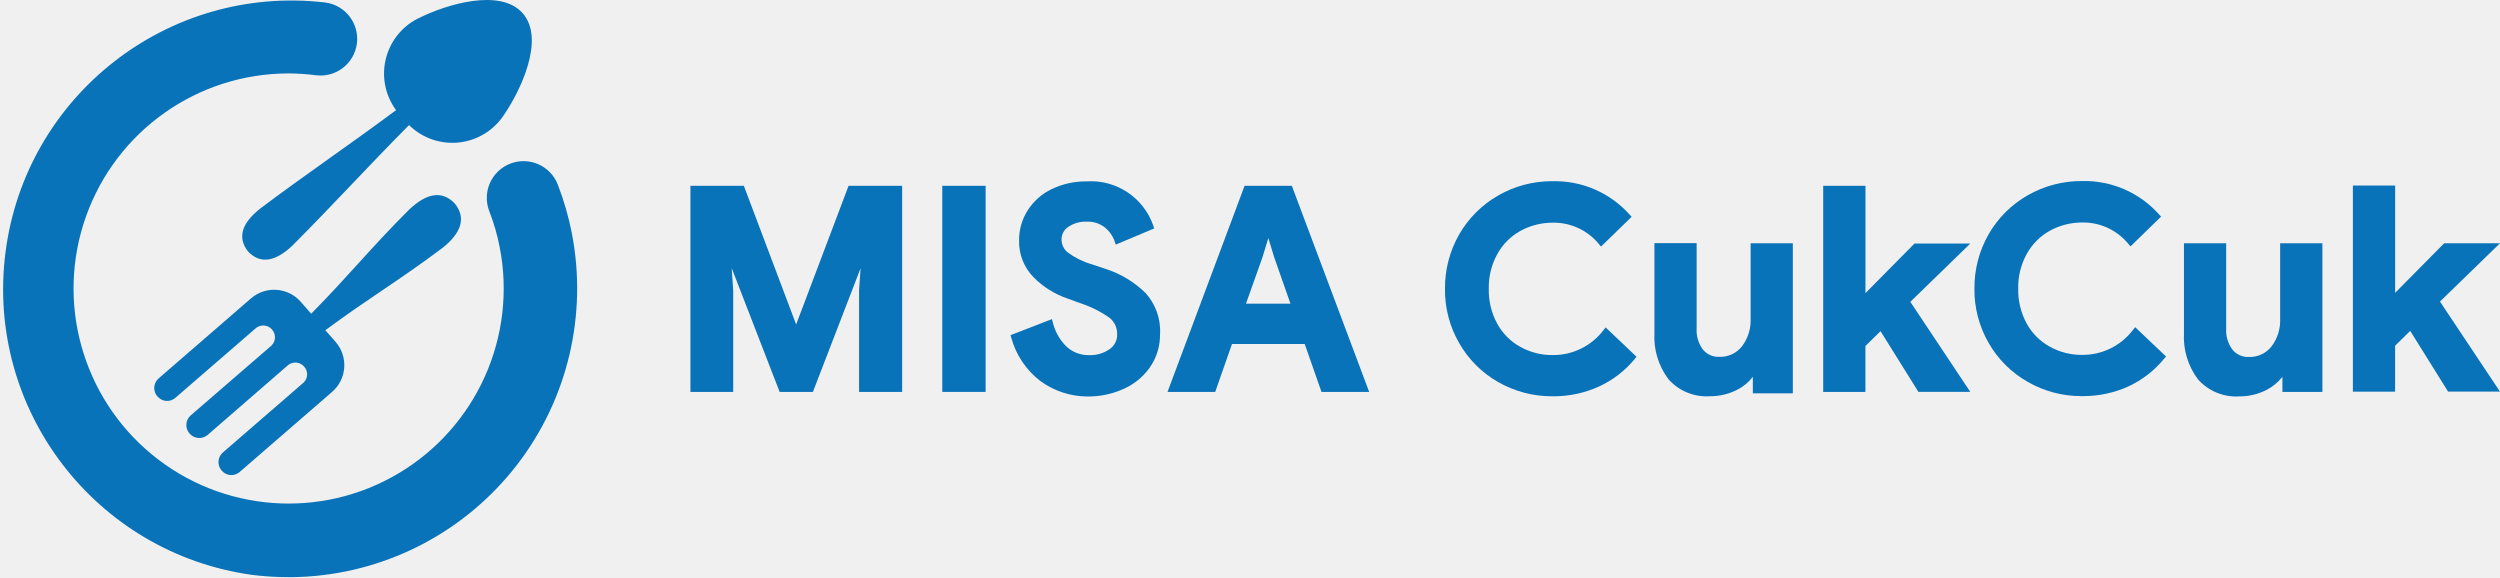
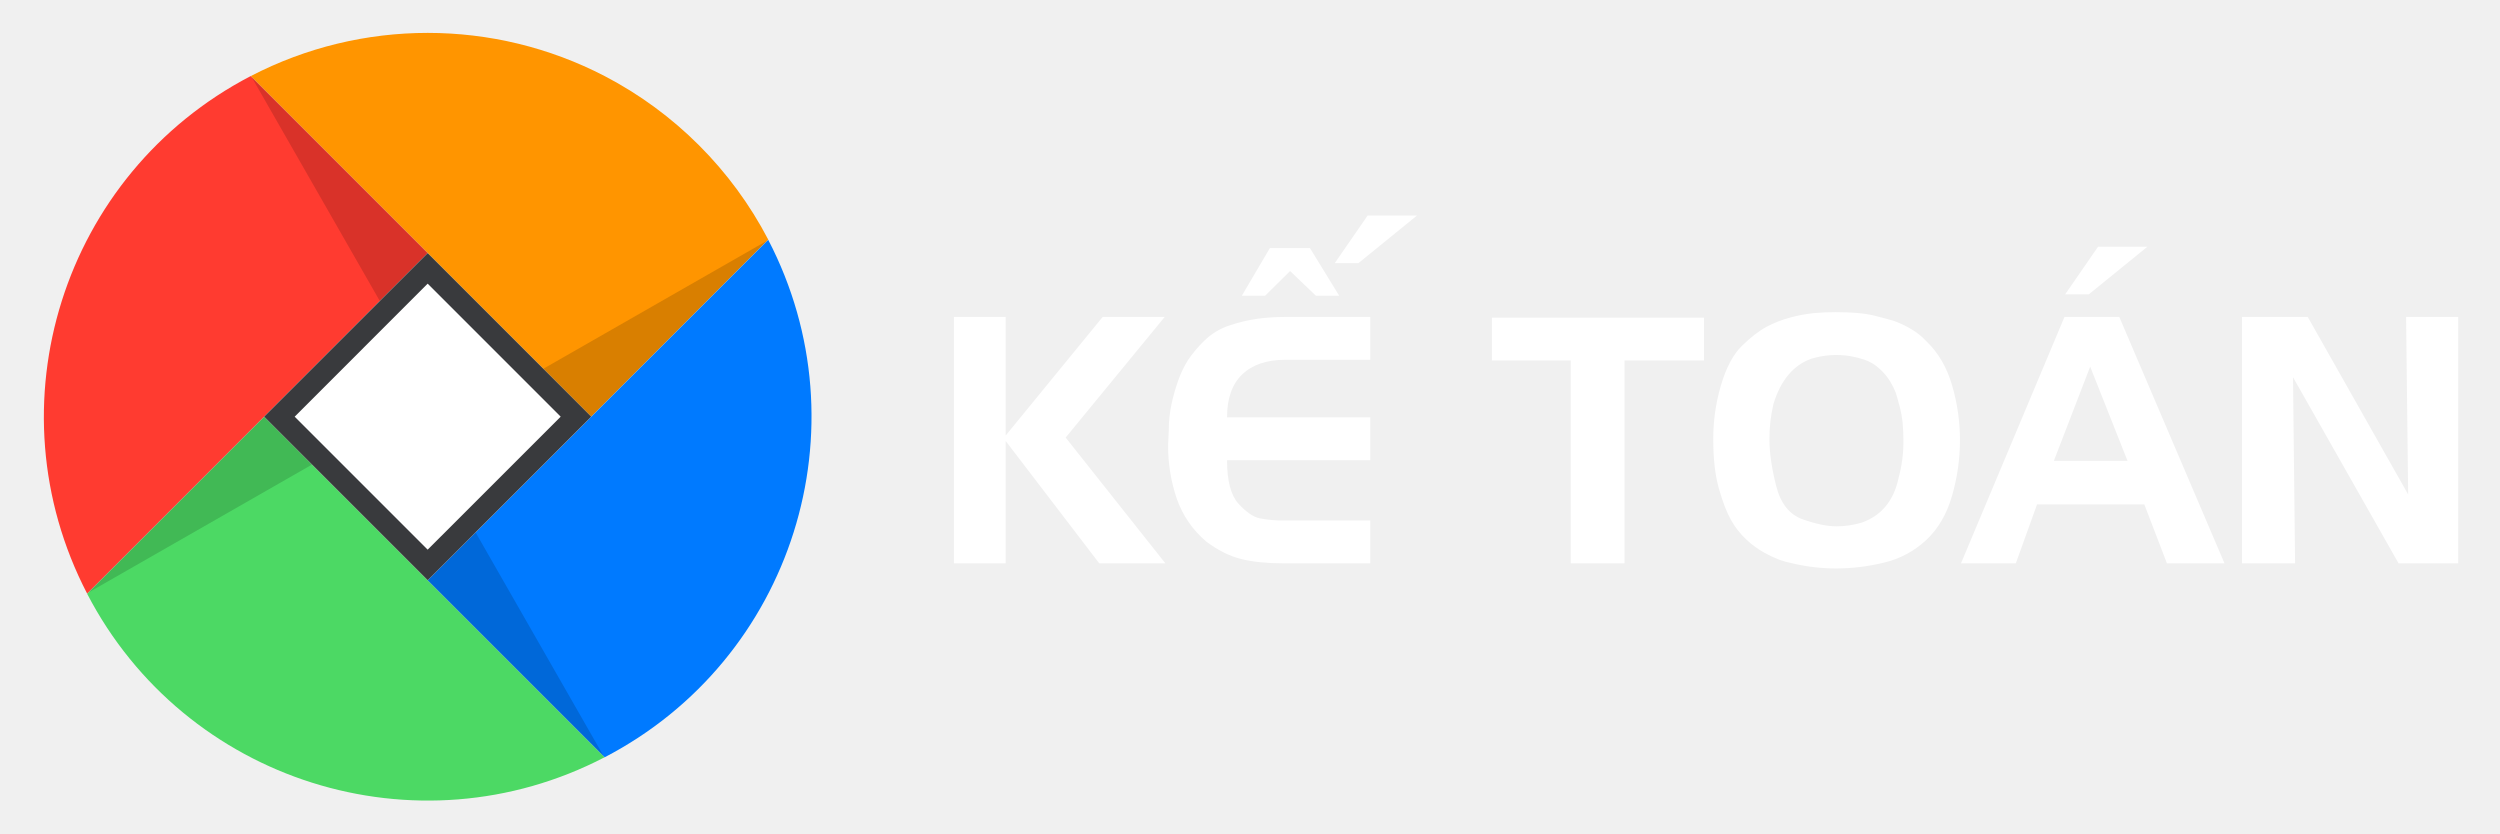
- <svg xmlns="http://www.w3.org/2000/svg" width="259.884" height="60" viewBox="0 0 259.884 60">
-   <g id="Group_9867" data-name="Group 9867" transform="translate(-624.008 -427.999)">
-     <path id="Path_12097" data-name="Path 12097" d="M42.774,38.135c-1.889,1.493-2.422,3-1.25,4.468,1.274,1.34,2.846,1.039,4.6-.621,4.1-4.1,8.03-8.411,12.125-12.527a6.414,6.414,0,0,0,9.916-1.135c1.614-2.363,4.266-7.761,1.916-10.473s-8.076-.856-10.64.4A6.409,6.409,0,0,0,56.9,27.9C52.242,31.377,47.41,34.643,42.774,38.135Zm32.4,2.563a29.982,29.982,0,0,0-1.459-5.053A3.82,3.82,0,1,0,66.589,38.4a21.7,21.7,0,0,1,1.088,3.767A22.357,22.357,0,1,1,45.682,24.084a22.864,22.864,0,0,1,2.879.188,3.812,3.812,0,1,0,.971-7.563,29.995,29.995,0,0,0-7.623,59.5,30.9,30.9,0,0,0,5.75.18A30.019,30.019,0,0,0,75.173,40.7Zm-12.16-3.079c-1.319-1.405-2.944-1.1-4.75.617-4.029,4.014-6.188,6.777-10.188,10.827l-1.069-1.225a3.684,3.684,0,0,0-5.188-.368l-9.6,8.317a1.328,1.328,0,0,0-.134,1.871l.023.014a1.3,1.3,0,0,0,1.853.134l8.4-7.272A1.211,1.211,0,0,1,44,50.7l.021.031a1.2,1.2,0,0,1-.067,1.639l-8.4,7.261a1.329,1.329,0,0,0-.134,1.871l.027.034a1.337,1.337,0,0,0,1.859.134l8.4-7.291a1.213,1.213,0,0,1,1.625.167l.028.034a1.188,1.188,0,0,1-.067,1.637l-8.4,7.275a1.324,1.324,0,0,0-.134,1.859l.031.036a1.313,1.313,0,0,0,1.849.132l9.613-8.328A3.678,3.678,0,0,0,50.622,52l-1.071-1.223c4.583-3.391,7.616-5.131,12.166-8.546C63.671,40.678,64.218,39.124,63.014,37.618Z" transform="translate(608.28 411.548)" fill="#0973b9" />
-     <g id="Group_19586" data-name="Group 19586" transform="translate(695.78 446.812)">
-       <g id="Group_19585" data-name="Group 19585" transform="translate(0 0)">
-         <path id="Path_12087" data-name="Path 12087" d="M854.54,134.8a5.9,5.9,0,0,0-1.512-4.2,10.583,10.583,0,0,0-4.259-2.541l-1.308-.438a7.938,7.938,0,0,1-2.5-1.219,1.712,1.712,0,0,1-.669-1.364A1.542,1.542,0,0,1,845,123.72a3.206,3.206,0,0,1,1.933-.537,2.859,2.859,0,0,1,1.861.6,3.313,3.313,0,0,1,1.032,1.481l.1.305,4-1.684-.088-.261a6.854,6.854,0,0,0-6.951-4.628,8.188,8.188,0,0,0-3.62.8,6.062,6.062,0,0,0-2.5,2.221,5.681,5.681,0,0,0-.887,3.121,5.263,5.263,0,0,0,1.512,3.833,9.087,9.087,0,0,0,3.533,2.207l1.279.464a11.625,11.625,0,0,1,3.082,1.539,2.09,2.09,0,0,1,.785,1.669v.029a1.788,1.788,0,0,1-.8,1.568,3.5,3.5,0,0,1-2.079.61,3.351,3.351,0,0,1-2.413-.914,5.234,5.234,0,0,1-1.4-2.512l-.088-.319-4.3,1.668.073.261a8.456,8.456,0,0,0,3.038,4.515,8.283,8.283,0,0,0,4.87,1.6h.131a8.857,8.857,0,0,0,3.5-.726,6.646,6.646,0,0,0,2.806-2.207,5.881,5.881,0,0,0,1.12-3.615Z" transform="translate(-805.713 -118.953)" fill="#0973b9" />
-         <path id="Path_12088" data-name="Path 12088" d="M1309.631,177.3v1.716h4.158v-15.6H1309.4v7.865a4.427,4.427,0,0,1-.9,2.849,2.866,2.866,0,0,1-2.37,1.09,2.052,2.052,0,0,1-1.687-.756,3.324,3.324,0,0,1-.654-2.2V163.4H1299.4v9.333a7.306,7.306,0,0,0,1.468,4.826,5.293,5.293,0,0,0,4.288,1.759h.073a6.151,6.151,0,0,0,2.733-.654,4.749,4.749,0,0,0,1.669-1.366Z" transform="translate(-1199.189 -156.939)" fill="#0973b9" />
-         <path id="Path_12089" data-name="Path 12089" d="M1169.335,137.349l.174-.2L1166.3,134.1l-.2.247a6.563,6.563,0,0,1-5.277,2.625,6.772,6.772,0,0,1-3.4-.856,6.076,6.076,0,0,1-2.4-2.41,7.273,7.273,0,0,1-.875-3.615,7.166,7.166,0,0,1,.887-3.615,6.076,6.076,0,0,1,2.4-2.41,7,7,0,0,1,3.4-.856,6.055,6.055,0,0,1,4.783,2.25l.2.232L1169,122.6l-.187-.2a10.388,10.388,0,0,0-8.01-3.5h-.116a11.12,11.12,0,0,0-5.553,1.481,10.921,10.921,0,0,0-4.056,4.036,11.21,11.21,0,0,0-1.482,5.662,11.027,11.027,0,0,0,1.482,5.662,10.883,10.883,0,0,0,4.041,4.036,11.25,11.25,0,0,0,5.67,1.481h.131a11.4,11.4,0,0,0,4.652-1,10.513,10.513,0,0,0,3.766-2.9Z" transform="translate(-1071.157 -118.875)" fill="#0973b9" />
-         <path id="Path_12090" data-name="Path 12090" d="M1544.79,134.241a6.563,6.563,0,0,1-5.277,2.625,6.771,6.771,0,0,1-3.4-.856,6.076,6.076,0,0,1-2.4-2.41,7.271,7.271,0,0,1-.875-3.615,7.164,7.164,0,0,1,.887-3.615,6.172,6.172,0,0,1,2.4-2.41,7,7,0,0,1,3.4-.856,6.054,6.054,0,0,1,4.783,2.25l.2.233,3.184-3.093-.187-.2a10.388,10.388,0,0,0-8.01-3.5,11.25,11.25,0,0,0-5.67,1.481,10.922,10.922,0,0,0-4.056,4.036,11.21,11.21,0,0,0-1.483,5.662,11.026,11.026,0,0,0,1.483,5.662,10.816,10.816,0,0,0,4.056,4.036,11.119,11.119,0,0,0,5.553,1.481h.25a11.4,11.4,0,0,0,4.652-1,10.538,10.538,0,0,0,3.75-2.918l.175-.2-3.213-3.049Z" transform="translate(-1394.809 -118.788)" fill="#0973b9" />
-         <path id="Path_12091" data-name="Path 12091" d="M1688.1,171.379a4.426,4.426,0,0,1-.9,2.849,2.866,2.866,0,0,1-2.369,1.09,2.052,2.052,0,0,1-1.687-.756,3.323,3.323,0,0,1-.655-2.2V163.5H1678.1v9.333a7.306,7.306,0,0,0,1.468,4.826,5.293,5.293,0,0,0,4.288,1.759h.058a6.152,6.152,0,0,0,2.733-.654,5.005,5.005,0,0,0,1.688-1.381v1.57h4.157V163.5H1688.1Z" transform="translate(-1522.842 -157.025)" fill="#0973b9" />
-         <path id="Path_12092" data-name="Path 12092" d="M614.448,133.059l-.16-2.308,4.986,12.875h3.46l4.957-12.862-.16,2.279v10.583h4.478V122.2h-5.568l-5.451,14.416L615.553,122.2H610v21.427h4.448Z" transform="translate(-610 -121.699)" fill="#0973b9" />
-         <path id="Path_12093" data-name="Path 12093" d="M964.123,122.2H959.21l-8.01,21.427h4.957l1.745-4.979h7.56l1.744,4.979h4.957Zm-2.443,5.43.6,1.974,1.7,4.849h-4.625l1.73-4.863Z" transform="translate(-901.604 -121.699)" fill="#0973b9" />
-         <rect id="Rectangle_2852" data-name="Rectangle 2852" width="4.506" height="21.427" transform="translate(26.181 0.501)" fill="#0973b9" />
-         <path id="Path_12094" data-name="Path 12094" d="M1435.394,128.2h-5.8l-5.1,5.154V122.2H1420.1v21.427h4.39v-4.776l1.57-1.539,3.938,6.313h5.393l-6.234-9.362Z" transform="translate(-1302.344 -121.699)" fill="#0973b9" />
-         <path id="Path_12095" data-name="Path 12095" d="M1814.194,128h-5.8l-5.1,5.154V122H1798.9v21.427h4.39v-4.776l1.57-1.539,3.938,6.313h5.393l-6.237-9.363Z" transform="translate(-1626.082 -121.527)" fill="#0973b9" />
+ <svg xmlns="http://www.w3.org/2000/svg" width="1824" height="608" viewBox="0 0 1824 608">
+   <defs>
+     <clipPath id="clip-Logo_Module_TiengViet_White">
+       <rect width="1824" height="608" />
+     </clipPath>
+   </defs>
+   <g id="Logo_Module_TiengViet_White" clip-path="url(#clip-Logo_Module_TiengViet_White)">
+     <g id="Group_42284" data-name="Group 42284" transform="translate(9)">
+       <g id="icon">
+         <path id="Path_1" data-name="Path 1" d="M432.178,55.512a280.284,280.284,0,0,0-258.237,0L303.05,184.621,422.379,303.95,551.507,174.822A281.222,281.222,0,0,0,432.178,55.512Z" fill="#ff9500" />
+         <path id="Path_2" data-name="Path 2" d="M303,423.374,183.689,304.066,54.56,433.173A280,280,0,0,0,432.126,552.5Z" fill="#4cd964" />
+         <path id="Path_3" data-name="Path 3" d="M551.508,174.936,422.379,304.064l-119.33,119.31L432.179,552.5A280.015,280.015,0,0,0,551.488,174.936Z" fill="#007aff" />
+         <path id="Path_4" data-name="Path 4" d="M173.889,55.512C36.741,126.866-16.674,295.851,54.56,433.058L183.688,303.95,303,184.62Z" fill="#ff3b30" />
+         <rect id="Rectangle_12" data-name="Rectangle 12" width="168.747" height="168.747" transform="translate(183.711 304.001) rotate(-45)" fill="#393a3d" />
+         <path id="Path_5" data-name="Path 5" d="M218.625,338.962,55.18,432.514,183.689,304.026Z" opacity="0.15" style="isolation: isolate" />
+         <path id="Path_6" data-name="Path 6" d="M268.08,219.557,174.528,56.112,303.037,184.621Z" opacity="0.15" style="isolation: isolate" />
+         <path id="Path_7" data-name="Path 7" d="M387.442,269.034l163.445-93.552L422.379,303.991Z" opacity="0.15" style="isolation: isolate" />
+         <path id="Path_8" data-name="Path 8" d="M337.989,388.437l93.552,163.445L303.031,423.374Z" opacity="0.15" style="isolation: isolate" />
+         <path id="Path_10" data-name="Path 10" d="M303.024,206.956l97.052,97.054-97.052,97.029L205.993,304.01Z" fill="#fff" />
+       </g>
+       <g id="Group_42283" data-name="Group 42283" transform="translate(35.783)">
+         <path id="Path_63006" data-name="Path 63006" d="M688.967,411h-37.75V231.25h37.75v86.5l70.75-86.5h45.25l-72.25,88L805.467,411h-48.25l-68.25-89.25Z" fill="#fff" />
+         <path id="Path_63007" data-name="Path 63007" d="M954.967,231.25V262.5h-62q-20.25,0-31.375,10.625T850.467,304.5h104.5v31.25h-104.5q0,22.5,8.25,31.625t15.375,10.75a87.858,87.858,0,0,0,18.875,1.625h62V411h-63.5q-18,0-30.625-3.125T835.467,395.25A71.452,71.452,0,0,1,813.842,364a118.968,118.968,0,0,1-6.375-39.5l.5-10.75a89.488,89.488,0,0,1,2-19,134,134,0,0,1,5-17.5,73.287,73.287,0,0,1,7-14.5,86.915,86.915,0,0,1,11.75-14,46.785,46.785,0,0,1,18.75-11.375,112.986,112.986,0,0,1,20.625-4.875,150.491,150.491,0,0,1,19.375-1.25Zm-76.706-15.5h-17L881.717,181h29.25l21.316,34.75h-17l-18.816-18Z" fill="#fff" />
+         <path id="Path_63008" data-name="Path 63008" d="M1140.463,411h-39.25V263h-57.5V231.75h154.75V263h-58Z" fill="#fff" />
+         <path id="Path_63009" data-name="Path 63009" d="M1210.71,281.5q5.748-19.746,15.5-29.25t18-13.875a80.143,80.143,0,0,1,17.375-6.75,111.409,111.409,0,0,1,16.375-3.125,164.72,164.72,0,0,1,16.75-.75q18,0,28.375,2.625t14.25,3.875a71.667,71.667,0,0,1,11,5.125,48.433,48.433,0,0,1,12.625,9.875q12.75,12.252,18.5,31.875a142.057,142.057,0,0,1,5.75,40.125,146.373,146.373,0,0,1-5.75,40.375q-5.754,20.127-18.875,32.375a67.483,67.483,0,0,1-30.875,16.5,148.052,148.052,0,0,1-34.5,4.25,136.664,136.664,0,0,1-32.25-3.75,59.144,59.144,0,0,1-9.625-2.625,89.58,89.58,0,0,1-10.875-5.125,64.629,64.629,0,0,1-13.125-9.625,58.021,58.021,0,0,1-11.25-14.375q-4.629-8.25-8.75-22.75t-4.125-35.75A137.027,137.027,0,0,1,1210.71,281.5Zm38.5,12.93a108.818,108.818,0,0,0-3,26.445q0,14.226,4.875,33.559t19.375,24.453q14.5,5.115,24.5,5.113a63.846,63.846,0,0,0,18.75-2.746q21.5-7.734,26.75-32.684a101.2,101.2,0,0,0,3.5-26.945q0-14.472-2.375-23.578t-3.25-11.6a55.2,55.2,0,0,0-3.75-7.609,39.6,39.6,0,0,0-8.125-9.856,30.434,30.434,0,0,0-11.125-6.613,73.18,73.18,0,0,0-10.625-2.617,62.6,62.6,0,0,0-28,2Q1257.21,268.73,1249.21,294.43Z" fill="#fff" />
+         <path id="Path_63010" data-name="Path 63010" d="M1425.959,411h-40l75.5-179.75h40L1578.209,411h-42l-16.5-43h-78.25Zm27.75-74.75h53.75l-27.25-68.75Zm25.5-121.5h-17.25l24-34.75h36Z" fill="#fff" />
+         <path id="Path_63011" data-name="Path 63011" d="M1629.707,411h-38.75V231.25h48l73.25,129.5-1.5-129.5h38V411h-43.5l-77-135.75Z" fill="#fff" />
+         <path id="Path_63012" data-name="Path 63012" d="M946.3,187.924h-17.25l24-34.75h36Z" transform="translate(0 4.076)" fill="#fff" />
      </g>
    </g>
  </g>
</svg>
